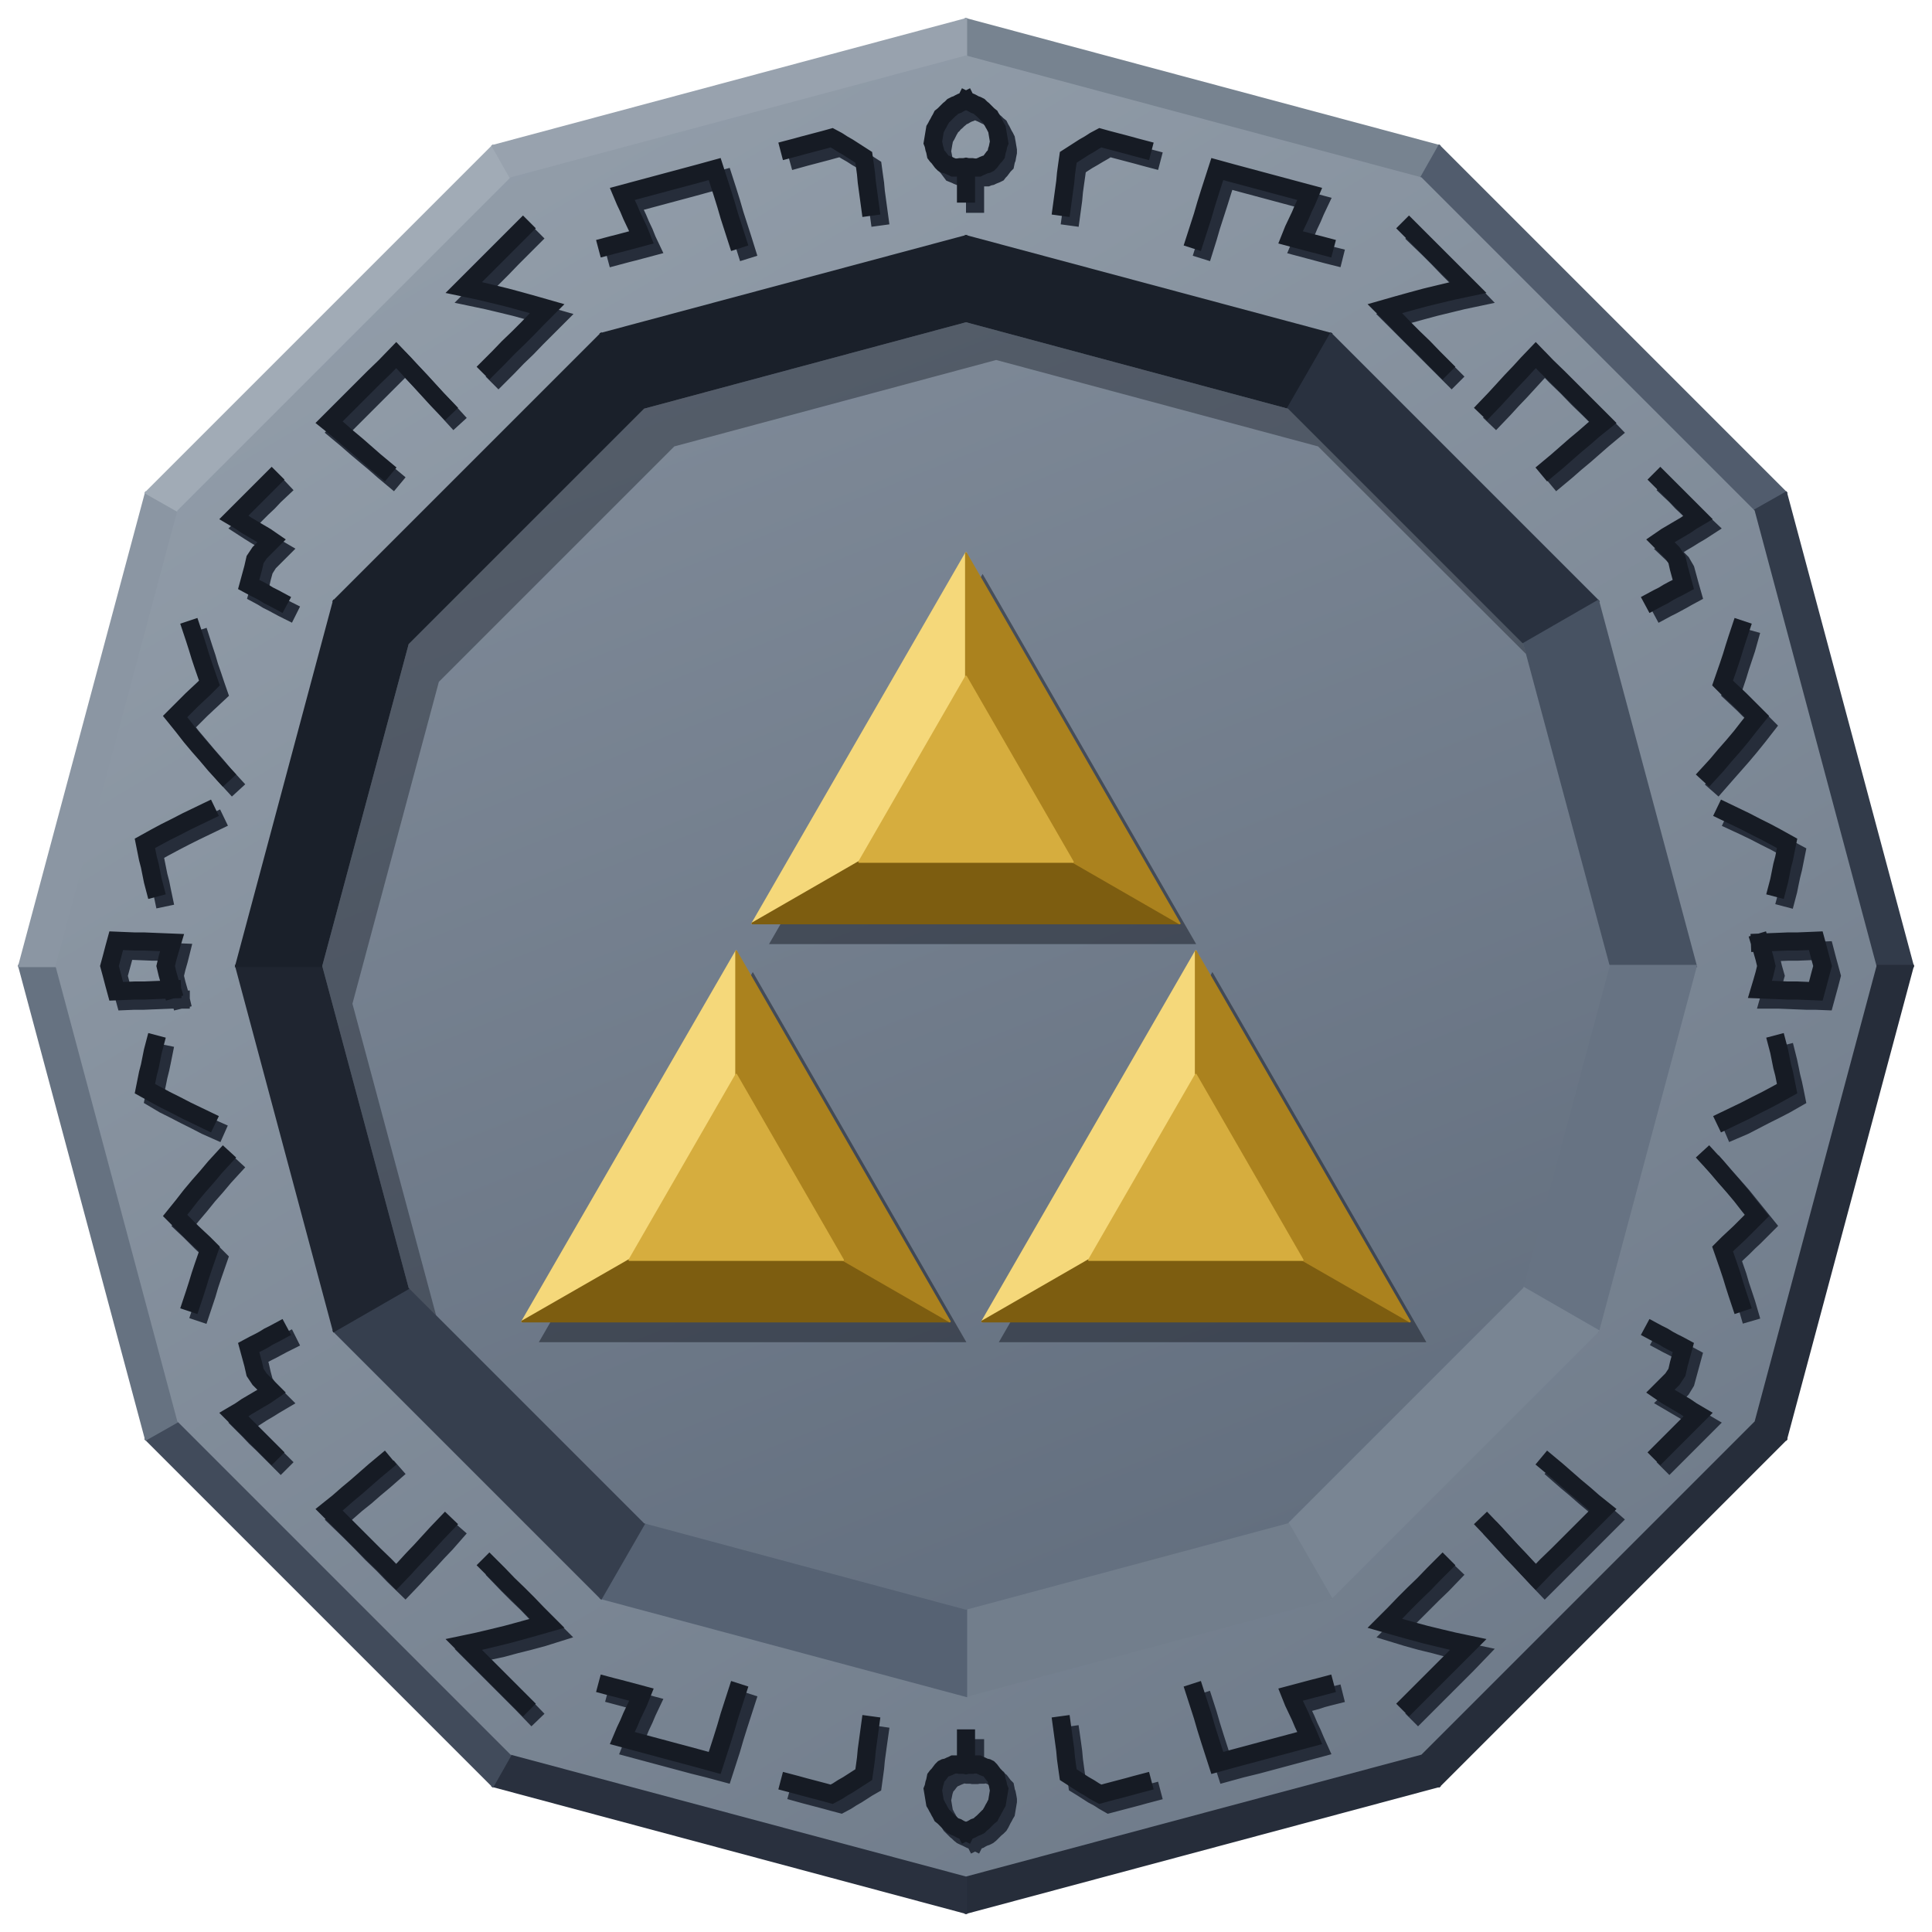
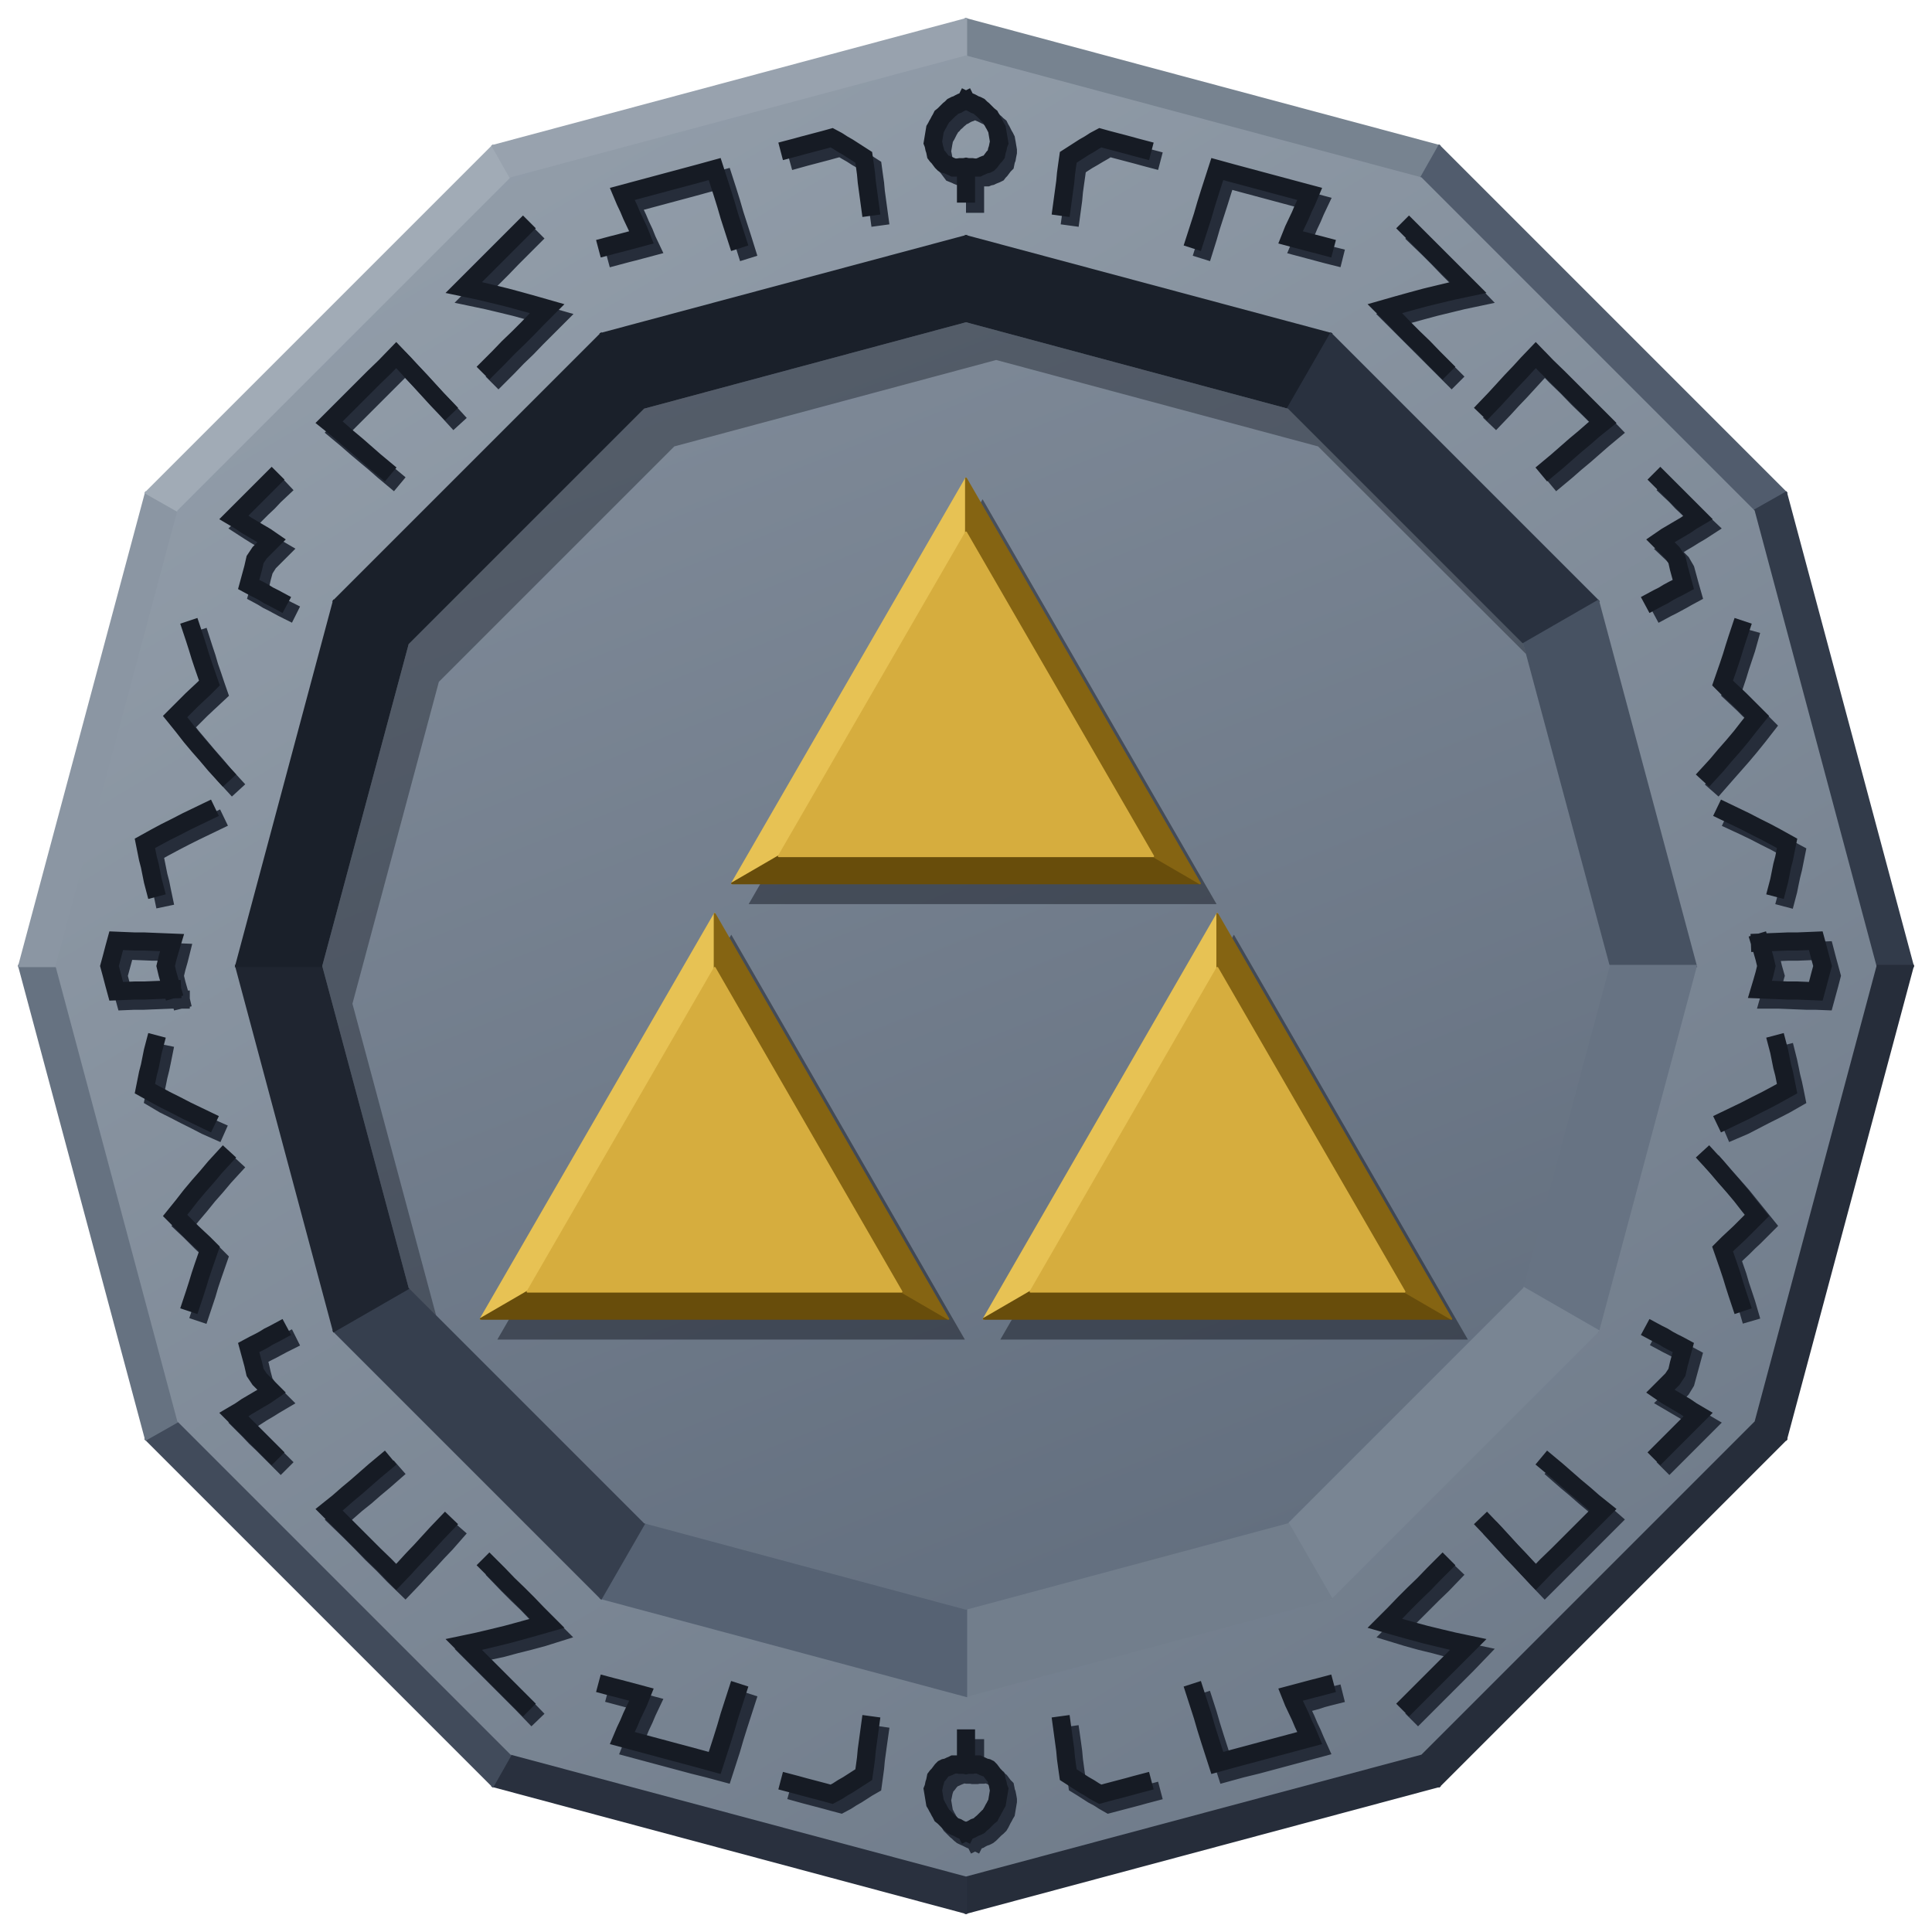
<svg xmlns="http://www.w3.org/2000/svg" viewBox="0 0 512 512" width="512" height="512">
  <defs>
    <linearGradient id="ttm-sheen" x1="0.2" y1="0" x2="0.8" y2="1">
      <stop offset="0" stop-color="#949fab" />
      <stop offset="1" stop-color="#6d7988" />
    </linearGradient>
    <linearGradient id="ttm-well" x1="0.3" y1="0" x2="0.7" y2="1">
      <stop offset="0" stop-color="#7f8a98" />
      <stop offset="1" stop-color="#626e7e" />
    </linearGradient>
    <clipPath id="ttm-face">
      <path d="M256 85.4L341.3 108.3L403.7 170.7L426.6 256L403.7 341.3L341.3 403.7L256 426.6L170.7 403.7L108.3 341.3L85.4 256L108.3 170.7L170.7 108.3Z" />
    </clipPath>
  </defs>
  <path d="M256 5.1L381.4 38.7L473.3 130.6L506.9 256L473.3 381.4L381.4 473.3L256 506.9L130.6 473.3L38.7 381.4L5.1 256L38.7 130.6L130.6 38.7Z" fill="url(#ttm-sheen)" />
  <path d="M256 5.1L381.4 38.7L376.7 47L256 14.7Z" fill="#778390" stroke="#778390" stroke-width="0.6" />
  <path d="M381.4 38.7L473.3 130.6L465 135.3L376.7 47Z" fill="#515c6d" stroke="#515c6d" stroke-width="0.6" />
  <path d="M473.3 130.6L506.9 256L497.3 256L465 135.3Z" fill="#323b4a" stroke="#323b4a" stroke-width="0.6" />
  <path d="M506.9 256L473.3 381.4L465 376.7L497.3 256Z" fill="#262d3a" stroke="#262d3a" stroke-width="0.6" />
  <path d="M473.3 381.4L381.4 473.3L376.7 465L465 376.7Z" fill="#262d3a" stroke="#262d3a" stroke-width="0.6" />
  <path d="M381.4 473.3L256 506.9L256 497.3L376.7 465Z" fill="#262d3a" stroke="#262d3a" stroke-width="0.6" />
  <path d="M256 506.9L130.6 473.3L135.3 465L256 497.3Z" fill="#29303e" stroke="#29303e" stroke-width="0.6" />
  <path d="M130.6 473.3L38.7 381.4L47 376.7L135.3 465Z" fill="#414b5b" stroke="#414b5b" stroke-width="0.6" />
  <path d="M38.7 381.4L5.1 256L14.7 256L47 376.7Z" fill="#667281" stroke="#667281" stroke-width="0.6" />
  <path d="M5.1 256L38.7 130.6L47 135.3L14.7 256Z" fill="#8b96a3" stroke="#8b96a3" stroke-width="0.6" />
  <path d="M38.7 130.6L130.6 38.7L135.3 47L47 135.3Z" fill="#a1abb6" stroke="#a1abb6" stroke-width="0.6" />
  <path d="M130.6 38.7L256 5.1L256 14.7L135.3 47Z" fill="#98a2ae" stroke="#98a2ae" stroke-width="0.6" />
  <path d="M256 14.7L376.7 47L465 135.3L497.3 256L465 376.7L376.7 465L256 497.3L135.3 465L47 376.7L14.7 256L47 135.3L135.3 47Z" fill="url(#ttm-sheen)" />
  <path d="M233 57.4L232.7 55.2L232.4 53L232.1 50.8L231.9 48.6L231.6 46.5L231.3 44.3L229.9 43.4L228.5 42.5L227.1 41.7L225.7 40.8L224.3 40L222.8 39.1L220.9 39.6L219.1 40.1L217.2 40.6L215.3 41.1L213.4 41.6L211.6 42.1M197.7 66.2L196.7 63L195.7 59.9L194.7 56.8L193.8 53.7L192.8 50.5L191.8 47.4L187.7 48.5L183.7 49.6L179.6 50.7L175.5 51.8L171.4 52.9L167.3 54L168.1 55.9L169 57.8L169.8 59.7L170.7 61.6L171.5 63.6L172.4 65.5L170.9 65.9L169.4 66.3L167.9 66.7L166.3 67.1L164.8 67.5L163.3 67.9M140.9 63.2L138.3 65.8L135.7 68.4L133.1 71.1L130.5 73.7L127.9 76.2L125.3 78.8L129.1 79.6L132.9 80.5L136.6 81.4L140.2 82.4L143.9 83.4L147.4 84.4L144.8 87L142.2 89.6L139.7 92.2L137.1 94.7L134.6 97.3L132.1 99.8M120.3 110.6L118.2 108.3L116 106L113.9 103.7L111.7 101.3L109.6 99L107.4 96.7L104.4 99.7L101.5 102.6L98.5 105.6L95.6 108.5L92.6 111.5L89.6 114.5L92 116.5L94.4 118.6L96.9 120.7L99.3 122.7L101.7 124.8L104.1 126.8M74.4 129.8L72.7 131.4L71.1 133.1L69.4 134.7L67.7 136.4L66.1 138.1L64.4 139.7L66.1 140.8L67.7 141.8L69.4 142.8L71.1 143.8L72.7 144.9L74.4 145.9L72.8 147.5L71.2 149.1L70 151L69.4 153.2L68.9 155.4L68.3 157.5L69.6 158.2L70.9 159L72.3 159.7L73.6 160.4L74.9 161.1L76.3 161.8M53.2 169.4L54 171.9L54.8 174.3L55.5 176.7L56.3 179L57.1 181.4L57.9 183.7L56.4 185.1L54.9 186.5L53.3 188L51.8 189.5L50.3 191L48.7 192.5L50.8 195.2L53 197.8L55.1 200.3L57.3 202.8L59.4 205.3L61.6 207.7M57.2 217.7L54.5 219L51.8 220.3L49 221.7L46.3 223.1L43.5 224.6L40.8 226.1L41.2 228.1L41.6 230.1L42 232.1L42.5 234L42.9 236L43.3 237.9M283.8 57.4L284.1 55.2L284.4 53L284.6 50.8L284.9 48.6L285.2 46.5L285.5 44.3L286.8 43.4L288.2 42.5L289.6 41.7L291.1 40.8L292.5 40L293.9 39.1L295.8 39.6L297.7 40.1L299.6 40.6L301.5 41.1L303.3 41.6L305.2 42.1M319.1 66.2L320.1 63L321 59.9L322 56.8L323 53.7L324 50.5L325 47.4L329 48.5L333.1 49.6L337.2 50.7L341.3 51.8L345.4 52.9L349.5 54L348.6 55.9L347.8 57.8L346.9 59.7L346.1 61.6L345.2 63.6L344.4 65.5L345.9 65.9L347.4 66.3L348.9 66.7L350.4 67.1L351.9 67.5L353.5 67.9M375.8 63.2L378.5 65.8L381.1 68.4L383.7 71.1L386.3 73.7L388.9 76.2L391.4 78.8L387.6 79.6L383.9 80.5L380.2 81.4L376.5 82.4L372.9 83.4L369.3 84.4L371.9 87L374.5 89.6L377.1 92.2L379.6 94.7L382.2 97.3L384.7 99.8M396.4 110.6L398.6 108.3L400.7 106L402.9 103.7L405.1 101.3L407.2 99L409.4 96.7L412.3 99.7L415.3 102.6L418.2 105.6L421.2 108.5L424.2 111.5L427.1 114.5L424.7 116.5L422.3 118.6L419.9 120.7L417.5 122.7L415.1 124.8L412.7 126.8M442.4 129.8L444.1 131.4L445.7 133.1L447.4 134.7L449 136.4L450.7 138.1L452.4 139.7L450.7 140.8L449 141.8L447.4 142.8L445.7 143.8L444 144.9L442.3 145.9L444 147.5L445.6 149.1L446.7 151L447.3 153.2L447.9 155.4L448.5 157.5L447.2 158.2L445.8 159L444.5 159.7L443.2 160.4L441.8 161.1L440.5 161.8M463.5 169.4L462.8 171.9L462 174.3L461.2 176.7L460.5 179L459.7 181.4L458.9 183.7L460.4 185.1L461.9 186.5L463.4 188L465 189.5L466.5 191L468 192.5L465.9 195.2L463.8 197.8L461.7 200.3L459.5 202.8L457.3 205.3L455.2 207.7M459.5 217.7L462.3 219L465 220.3L467.7 221.7L470.5 223.1L473.2 224.6L476 226.1L475.6 228.1L475.2 230.1L474.7 232.1L474.3 234L473.9 236L473.4 237.9M233 459.9L232.7 462L232.4 464.2L232.1 466.4L231.9 468.6L231.6 470.8L231.3 473L229.9 473.8L228.5 474.7L227.1 475.6L225.7 476.4L224.3 477.3L222.8 478.1L220.9 477.6L219.1 477.1L217.2 476.6L215.3 476.1L213.4 475.6L211.6 475.1M197.7 451.1L196.7 454.2L195.7 457.3L194.7 460.5L193.8 463.6L192.8 466.7L191.8 469.8L187.7 468.7L183.7 467.7L179.6 466.6L175.5 465.5L171.4 464.4L167.3 463.3L168.1 461.3L169 459.4L169.8 457.5L170.7 455.6L171.5 453.7L172.4 451.8L170.9 451.4L169.4 451L167.9 450.6L166.3 450.1L164.8 449.7L163.3 449.3M140.9 454.1L138.3 451.4L135.7 448.8L133.1 446.2L130.5 443.6L127.9 441L125.3 438.4L129.1 437.6L132.9 436.8L136.6 435.8L140.2 434.9L143.9 433.9L147.4 432.8L144.8 430.2L142.2 427.6L139.7 425L137.1 422.5L134.6 420L132.1 417.4M120.3 406.6L118.2 409L116 411.3L113.9 413.6L111.7 415.9L109.6 418.2L107.4 420.5L104.4 417.6L101.5 414.6L98.5 411.7L95.6 408.7L92.6 405.7L89.6 402.8L92 400.7L94.4 398.6L96.9 396.6L99.3 394.5L101.7 392.5L104.1 390.4M74.4 387.5L72.7 385.8L71.1 384.2L69.4 382.5L67.7 380.9L66.1 379.2L64.4 377.5L66.1 376.5L67.7 375.5L69.4 374.4L71.1 373.4L72.7 372.4L74.4 371.4L72.8 369.8L71.2 368.1L70 366.3L69.4 364.1L68.9 361.9L68.3 359.7L69.6 359L70.9 358.3L72.3 357.6L73.6 356.9L74.9 356.2L76.3 355.5M53.2 347.8L54 345.4L54.8 343L55.5 340.6L56.3 338.2L57.1 335.9L57.9 333.6L56.4 332.1L54.9 330.7L53.3 329.2L51.8 327.7L50.3 326.2L48.7 324.7L50.8 322.1L53 319.5L55.1 316.9L57.3 314.4L59.4 311.9L61.6 309.5M57.2 299.5L54.5 298.3L51.8 296.9L49 295.5L46.3 294.1L43.5 292.7L40.8 291.1L41.2 289.1L41.6 287.2L42 285.2L42.5 283.2L42.9 281.3L43.3 279.3M283.8 459.9L284.1 462L284.4 464.2L284.6 466.4L284.9 468.6L285.2 470.8L285.5 473L286.8 473.8L288.2 474.7L289.6 475.6L291.1 476.4L292.5 477.3L293.9 478.1L295.8 477.6L297.7 477.1L299.6 476.6L301.5 476.1L303.3 475.6L305.2 475.1M319.1 451.1L320.1 454.2L321 457.3L322 460.5L323 463.6L324 466.7L325 469.8L329 468.7L333.1 467.7L337.2 466.6L341.3 465.5L345.4 464.4L349.5 463.3L348.6 461.3L347.8 459.4L346.9 457.5L346.1 455.6L345.2 453.7L344.4 451.8L345.9 451.4L347.4 451L348.9 450.6L350.4 450.1L351.9 449.7L353.5 449.3M375.8 454.1L378.5 451.4L381.1 448.8L383.7 446.2L386.3 443.6L388.9 441L391.4 438.4L387.6 437.6L383.9 436.8L380.2 435.8L376.5 434.9L372.9 433.9L369.3 432.8L371.9 430.2L374.5 427.6L377.1 425L379.6 422.5L382.2 420L384.7 417.4M396.4 406.6L398.6 409L400.7 411.3L402.9 413.6L405.1 415.9L407.2 418.2L409.4 420.5L412.3 417.6L415.3 414.6L418.2 411.7L421.2 408.7L424.2 405.7L427.1 402.8L424.7 400.7L422.3 398.6L419.9 396.6L417.5 394.5L415.1 392.5L412.7 390.4M442.4 387.5L444.1 385.8L445.7 384.2L447.4 382.5L449 380.9L450.7 379.2L452.4 377.5L450.7 376.5L449 375.5L447.4 374.4L445.7 373.4L444 372.4L442.3 371.4L444 369.8L445.6 368.1L446.7 366.3L447.3 364.1L447.9 361.9L448.5 359.7L447.2 359L445.8 358.3L444.5 357.6L443.2 356.9L441.8 356.2L440.5 355.5M463.5 347.8L462.8 345.4L462 343L461.2 340.6L460.5 338.2L459.7 335.9L458.9 333.6L460.4 332.1L461.9 330.7L463.4 329.2L465 327.7L466.5 326.2L468 324.7L465.9 322.1L463.8 319.5L461.7 316.9L459.5 314.4L457.3 311.9L455.2 309.5M459.5 299.5L462.3 298.3L465 296.9L467.7 295.5L470.5 294.1L473.2 292.7L476 291.1L475.6 289.1L475.2 287.2L474.7 285.2L474.3 283.2L473.9 281.3L473.4 279.3M258.4 29.2L259 29.5L259.6 29.8L260.1 30L260.7 30.3L261.3 30.6L261.9 30.8L262.4 31.3L262.9 31.7L263.3 32.2L263.8 32.6L264.3 33.1L264.8 33.5L265.1 34.1L265.4 34.6L265.7 35.2L266 35.8L266.3 36.3L266.6 36.9L266.7 37.5L266.8 38L266.9 38.6L267 39.2L267.1 39.8L267.1 40.4L267 40.9L266.9 41.4L266.8 42L266.6 42.5L266.5 43L266.4 43.5L266 43.9L265.7 44.3L265.4 44.7L265.1 45.1L264.7 45.5L264.4 45.9L264 46.1L263.5 46.3L263 46.5L262.6 46.7L262.1 46.8L261.6 47L261.1 47L260.6 47L260 46.9L259.5 46.9L258.9 46.9L258.4 46.8L257.8 46.9L257.3 46.9L256.8 46.9L256.2 47L255.7 47L255.1 47L254.7 46.8L254.2 46.7L253.7 46.5L253.3 46.3L252.8 46.1L252.3 45.9L252 45.5L251.7 45.1L251.4 44.7L251.1 44.3L250.7 43.9L250.4 43.5L250.3 43L250.1 42.5L250 42L249.9 41.4L249.8 40.9L249.6 40.4L249.7 39.8L249.8 39.2L249.9 38.6L250 38L250.1 37.5L250.2 36.9L250.5 36.3L250.8 35.8L251.1 35.2L251.4 34.6L251.7 34.1L252 33.5L252.5 33.1L252.9 32.6L253.4 32.2L253.9 31.7L254.4 31.3L254.9 30.8L255.5 30.6L256 30.3L256.6 30L257.2 29.8L257.8 29.5L258.4 29.2M258.4 48.5L258.4 49.4L258.4 50.3L258.4 51.2L258.4 52.1L258.4 53.1L258.4 54M258.4 488L257.8 487.7L257.2 487.5L256.6 487.2L256 486.9L255.5 486.7L254.9 486.4L254.4 486L253.9 485.5L253.4 485.1L252.9 484.6L252.5 484.2L252 483.7L251.7 483.2L251.4 482.6L251.1 482L250.8 481.5L250.5 480.9L250.2 480.4L250.1 479.8L250 479.2L249.9 478.6L249.8 478L249.7 477.4L249.6 476.9L249.8 476.3L249.9 475.8L250 475.3L250.1 474.8L250.3 474.2L250.4 473.7L250.7 473.3L251.1 472.9L251.4 472.5L251.7 472.1L252 471.8L252.3 471.4L252.8 471.2L253.3 471L253.7 470.8L254.2 470.6L254.7 470.4L255.1 470.2L255.7 470.2L256.2 470.3L256.8 470.3L257.3 470.3L257.8 470.4L258.4 470.4L258.9 470.4L259.5 470.3L260 470.3L260.6 470.3L261.1 470.2L261.6 470.2L262.1 470.4L262.6 470.6L263 470.8L263.5 471L264 471.2L264.4 471.4L264.7 471.8L265.1 472.1L265.4 472.5L265.7 472.9L266 473.3L266.4 473.7L266.5 474.2L266.6 474.8L266.8 475.3L266.9 475.8L267 476.3L267.1 476.9L267.1 477.4L267 478L266.9 478.6L266.8 479.2L266.7 479.8L266.6 480.4L266.3 480.9L266 481.5L265.7 482L265.4 482.6L265.1 483.2L264.8 483.7L264.3 484.2L263.8 484.6L263.3 485.1L262.9 485.5L262.4 486L261.9 486.4L261.3 486.7L260.7 486.9L260.1 487.2L259.6 487.5L259 487.7L258.4 488M258.4 468.7L258.4 467.8L258.4 466.9L258.4 466L258.4 465.1L258.4 464.2L258.4 463.3M468.8 252.4L469.4 254.4L469.9 256.5L470.5 258.6L469.9 260.7L469.4 262.8L468.8 264.9L471.3 264.9L473.8 265L476.2 265.1L478.7 265.2L481.1 265.2L483.6 265.3L484.2 263.1L484.8 260.9L485.4 258.6L484.8 256.4L484.2 254.2L483.6 251.9L481.1 252L478.7 252.1L476.2 252.2L473.8 252.2L471.3 252.3L468.8 252.4M47.9 264.9L47.4 262.8L46.8 260.7L46.3 258.6L46.8 256.5L47.4 254.4L47.9 252.4L45.5 252.3L43 252.2L40.5 252.2L38.1 252.1L35.6 252L33.2 251.9L32.6 254.2L32 256.4L31.4 258.6L32 260.9L32.6 263.1L33.2 265.3L35.6 265.2L38.1 265.2L40.5 265.1L43 265L45.5 264.9L47.9 264.9" fill="none" stroke-width="4.8" stroke-linejoin="miter" stroke-linecap="square" stroke="#262d3a" />
  <path d="M230.6 54.8L230.3 52.6L230 50.4L229.7 48.2L229.5 46L229.2 43.8L228.9 41.7L227.5 40.8L226.1 39.9L224.7 39L223.3 38.2L221.9 37.3L220.4 36.5L218.6 37L216.7 37.5L214.8 38L212.9 38.5L211.1 39L209.2 39.5M195.3 63.5L194.3 60.4L193.3 57.3L192.4 54.2L191.4 51L190.4 47.9L189.4 44.8L185.4 45.9L181.3 47L177.2 48.1L173.1 49.2L169 50.3L164.9 51.4L165.7 53.3L166.6 55.2L167.4 57.1L168.3 59L169.2 60.9L170 62.9L168.5 63.3L167 63.7L165.5 64.1L164 64.5L162.4 64.9L160.9 65.3M138.6 60.5L135.9 63.2L133.3 65.8L130.7 68.4L128.1 71L125.5 73.6L122.9 76.2L126.7 77L130.5 77.9L134.2 78.8L137.9 79.8L141.5 80.8L145 81.8L142.4 84.4L139.9 87L137.3 89.6L134.7 92.1L132.2 94.7L129.7 97.2M118 108L115.8 105.7L113.6 103.3L111.5 101L109.3 98.7L107.2 96.4L105 94.1L102.1 97.1L99.1 100L96.1 103L93.2 105.9L90.2 108.9L87.2 111.9L89.7 113.9L92.1 116L94.5 118L96.9 120.1L99.3 122.2L101.7 124.2M72 127.1L70.3 128.8L68.7 130.4L67 132.1L65.3 133.8L63.7 135.4L62 137.1L63.7 138.1L65.3 139.2L67 140.2L68.7 141.2L70.4 142.2L72 143.3L70.4 144.9L68.8 146.5L67.6 148.3L67.1 150.5L66.5 152.7L65.9 154.9L67.2 155.6L68.6 156.3L69.9 157L71.2 157.8L72.6 158.5L73.9 159.2M50.8 166.8L51.6 169.2L52.4 171.7L53.1 174L53.9 176.4L54.7 178.7L55.5 181L54 182.5L52.5 183.9L50.9 185.4L49.4 186.9L47.9 188.4L46.4 189.9L48.5 192.5L50.6 195.2L52.7 197.7L54.9 200.2L57 202.7L59.2 205.1M54.8 215.1L52.1 216.4L49.4 217.7L46.7 219.1L43.9 220.5L41.1 222L38.4 223.5L38.8 225.5L39.2 227.5L39.7 229.4L40.1 231.4L40.5 233.4L41 235.3M281.4 54.8L281.7 52.6L282 50.4L282.3 48.2L282.5 46L282.8 43.8L283.1 41.7L284.5 40.8L285.9 39.9L287.3 39L288.7 38.2L290.1 37.3L291.6 36.5L293.4 37L295.3 37.5L297.2 38L299.1 38.5L300.9 39L302.8 39.5M316.7 63.5L317.7 60.4L318.7 57.3L319.6 54.2L320.6 51L321.6 47.9L322.6 44.8L326.6 45.9L330.7 47L334.8 48.1L338.9 49.2L343 50.3L347.1 51.4L346.3 53.3L345.4 55.2L344.6 57.1L343.7 59L342.8 60.9L342 62.9L343.5 63.3L345 63.7L346.5 64.1L348 64.5L349.6 64.9L351.1 65.3M373.4 60.5L376.1 63.2L378.7 65.8L381.3 68.4L383.9 71L386.5 73.6L389.1 76.2L385.3 77L381.5 77.9L377.8 78.8L374.1 79.8L370.5 80.8L367 81.8L369.6 84.4L372.1 87L374.7 89.6L377.3 92.1L379.8 94.7L382.3 97.2M394 108L396.2 105.7L398.4 103.3L400.5 101L402.7 98.7L404.8 96.4L407 94.1L409.9 97.1L412.9 100L415.9 103L418.8 105.9L421.8 108.9L424.8 111.9L422.3 113.9L419.9 116L417.5 118L415.1 120.1L412.7 122.2L410.3 124.2M440 127.1L441.7 128.8L443.3 130.4L445 132.1L446.7 133.8L448.3 135.4L450 137.1L448.3 138.1L446.7 139.2L445 140.2L443.3 141.2L441.6 142.2L440 143.3L441.6 144.9L443.2 146.5L444.4 148.3L444.9 150.5L445.5 152.7L446.1 154.9L444.8 155.6L443.4 156.3L442.1 157L440.8 157.8L439.4 158.5L438.1 159.2M461.2 166.8L460.4 169.2L459.6 171.7L458.9 174L458.1 176.4L457.3 178.7L456.5 181L458 182.5L459.5 183.9L461.1 185.4L462.6 186.9L464.1 188.4L465.6 189.9L463.5 192.5L461.4 195.2L459.3 197.7L457.1 200.2L455 202.7L452.8 205.1M457.2 215.1L459.9 216.4L462.6 217.7L465.3 219.1L468.1 220.5L470.9 222L473.6 223.5L473.2 225.5L472.8 227.5L472.3 229.4L471.9 231.4L471.5 233.4L471 235.3M230.6 457.2L230.3 459.4L230 461.6L229.7 463.8L229.5 466L229.2 468.2L228.9 470.3L227.5 471.2L226.1 472.1L224.7 473L223.3 473.8L221.9 474.7L220.4 475.5L218.6 475L216.7 474.5L214.8 474L212.9 473.5L211.1 473L209.2 472.5M195.3 448.5L194.3 451.6L193.3 454.7L192.4 457.8L191.4 461L190.4 464.1L189.4 467.2L185.4 466.1L181.3 465L177.2 463.9L173.1 462.8L169 461.7L164.9 460.6L165.7 458.7L166.6 456.8L167.4 454.9L168.3 453L169.2 451.1L170 449.1L168.5 448.7L167 448.3L165.5 447.9L164 447.5L162.4 447.1L160.9 446.7M138.6 451.5L135.9 448.8L133.3 446.2L130.7 443.6L128.1 441L125.5 438.4L122.9 435.8L126.7 435L130.5 434.1L134.2 433.2L137.9 432.2L141.5 431.2L145 430.2L142.4 427.6L139.9 425L137.3 422.4L134.7 419.9L132.2 417.3L129.7 414.8M118 404L115.8 406.3L113.6 408.7L111.5 411L109.3 413.3L107.2 415.6L105 417.9L102.1 414.9L99.1 412L96.1 409L93.2 406.1L90.2 403.1L87.2 400.1L89.7 398.1L92.1 396L94.5 394L96.9 391.9L99.3 389.8L101.7 387.8M72 384.9L70.3 383.2L68.7 381.6L67 379.9L65.3 378.2L63.7 376.6L62 374.9L63.7 373.9L65.3 372.8L67 371.8L68.7 370.8L70.4 369.8L72 368.7L70.4 367.1L68.8 365.5L67.6 363.7L67.1 361.5L66.5 359.3L65.9 357.1L67.2 356.4L68.6 355.7L69.9 355L71.2 354.2L72.6 353.5L73.9 352.8M50.8 345.2L51.6 342.8L52.4 340.3L53.1 338L53.9 335.6L54.7 333.3L55.5 331L54 329.5L52.5 328.1L50.9 326.6L49.4 325.1L47.9 323.6L46.4 322.1L48.5 319.5L50.6 316.8L52.7 314.3L54.9 311.8L57 309.3L59.2 306.9M54.8 296.9L52.1 295.6L49.4 294.3L46.7 292.9L43.9 291.5L41.1 290L38.4 288.5L38.8 286.5L39.2 284.5L39.7 282.6L40.1 280.6L40.5 278.6L41 276.7M281.4 457.2L281.7 459.4L282 461.6L282.3 463.8L282.5 466L282.8 468.2L283.1 470.3L284.5 471.2L285.9 472.1L287.3 473L288.7 473.8L290.1 474.7L291.6 475.5L293.4 475L295.3 474.5L297.2 474L299.1 473.5L300.9 473L302.8 472.5M316.7 448.5L317.7 451.6L318.7 454.7L319.6 457.8L320.6 461L321.6 464.1L322.6 467.2L326.6 466.1L330.7 465L334.8 463.9L338.9 462.8L343 461.7L347.1 460.6L346.3 458.7L345.4 456.8L344.6 454.9L343.7 453L342.8 451.1L342 449.1L343.5 448.7L345 448.3L346.5 447.9L348 447.5L349.6 447.1L351.1 446.7M373.4 451.5L376.1 448.8L378.7 446.2L381.3 443.6L383.9 441L386.5 438.4L389.1 435.8L385.3 435L381.5 434.1L377.8 433.2L374.1 432.2L370.5 431.2L367 430.2L369.6 427.6L372.1 425L374.7 422.4L377.3 419.9L379.8 417.3L382.3 414.8M394 404L396.2 406.3L398.4 408.7L400.5 411L402.7 413.3L404.8 415.6L407 417.9L409.9 414.9L412.9 412L415.9 409L418.8 406.1L421.8 403.1L424.8 400.1L422.3 398.1L419.9 396L417.5 394L415.1 391.9L412.7 389.8L410.3 387.8M440 384.9L441.7 383.2L443.3 381.6L445 379.9L446.7 378.2L448.3 376.6L450 374.9L448.3 373.9L446.7 372.8L445 371.8L443.3 370.8L441.6 369.8L440 368.7L441.6 367.1L443.2 365.5L444.4 363.7L444.9 361.5L445.5 359.3L446.1 357.1L444.8 356.4L443.4 355.7L442.1 355L440.8 354.2L439.4 353.5L438.1 352.8M461.2 345.2L460.4 342.8L459.6 340.3L458.9 338L458.1 335.6L457.3 333.3L456.5 331L458 329.5L459.5 328.1L461.1 326.6L462.6 325.1L464.1 323.6L465.6 322.1L463.5 319.5L461.4 316.8L459.3 314.3L457.1 311.8L455 309.3L452.8 306.9M457.2 296.9L459.9 295.6L462.6 294.3L465.3 292.9L468.1 291.5L470.9 290L473.6 288.5L473.2 286.5L472.8 284.5L472.3 282.6L471.9 280.6L471.5 278.6L471 276.7M256 26.6L256.6 26.9L257.2 27.1L257.8 27.4L258.3 27.7L258.9 27.9L259.5 28.2L260 28.7L260.5 29.1L261 29.6L261.4 30L261.9 30.5L262.4 30.9L262.7 31.5L263 32L263.3 32.6L263.6 33.1L263.9 33.7L264.2 34.2L264.3 34.8L264.4 35.4L264.5 36L264.6 36.6L264.7 37.2L264.8 37.8L264.6 38.3L264.5 38.8L264.4 39.3L264.2 39.9L264.1 40.4L264 40.9L263.7 41.3L263.3 41.7L263 42.1L262.7 42.5L262.4 42.9L262 43.3L261.6 43.5L261.1 43.6L260.6 43.8L260.2 44L259.7 44.2L259.3 44.4L258.7 44.4L258.2 44.4L257.6 44.3L257.1 44.3L256.5 44.3L256 44.2L255.5 44.3L254.9 44.3L254.4 44.3L253.8 44.4L253.3 44.4L252.7 44.4L252.3 44.2L251.8 44L251.4 43.8L250.9 43.6L250.4 43.5L250 43.3L249.6 42.9L249.3 42.5L249 42.1L248.7 41.7L248.3 41.3L248 40.9L247.9 40.4L247.8 39.9L247.6 39.3L247.5 38.8L247.4 38.3L247.2 37.8L247.3 37.2L247.4 36.6L247.5 36L247.6 35.4L247.7 34.8L247.8 34.2L248.1 33.7L248.4 33.1L248.7 32.6L249 32L249.3 31.5L249.6 30.9L250.1 30.5L250.6 30L251 29.6L251.5 29.1L252 28.7L252.5 28.2L253.1 27.9L253.7 27.7L254.2 27.4L254.8 27.1L255.4 26.9L256 26.6M256 45.9L256 46.8L256 47.7L256 48.6L256 49.5L256 50.4L256 51.3M256 485.4L255.4 485.1L254.8 484.9L254.2 484.6L253.7 484.3L253.1 484.1L252.5 483.8L252 483.3L251.5 482.9L251 482.4L250.6 482L250.1 481.5L249.6 481.1L249.3 480.5L249 480L248.7 479.4L248.4 478.9L248.1 478.3L247.8 477.8L247.7 477.2L247.6 476.6L247.5 476L247.4 475.4L247.3 474.8L247.2 474.2L247.4 473.7L247.5 473.2L247.6 472.7L247.8 472.1L247.9 471.6L248 471.1L248.3 470.7L248.7 470.3L249 469.9L249.3 469.5L249.6 469.1L250 468.7L250.4 468.5L250.9 468.4L251.4 468.2L251.8 468L252.3 467.8L252.7 467.6L253.3 467.6L253.8 467.6L254.4 467.7L254.9 467.7L255.5 467.7L256 467.8L256.5 467.7L257.1 467.7L257.6 467.7L258.2 467.6L258.7 467.6L259.3 467.6L259.7 467.8L260.2 468L260.6 468.2L261.1 468.4L261.6 468.5L262 468.7L262.4 469.1L262.7 469.5L263 469.9L263.3 470.3L263.7 470.7L264 471.1L264.1 471.6L264.2 472.1L264.4 472.7L264.5 473.2L264.6 473.7L264.8 474.2L264.7 474.8L264.6 475.4L264.5 476L264.4 476.6L264.3 477.2L264.2 477.8L263.9 478.3L263.6 478.9L263.3 479.4L263 480L262.7 480.5L262.4 481.1L261.9 481.5L261.4 482L261 482.4L260.5 482.9L260 483.3L259.5 483.8L258.9 484.1L258.3 484.3L257.8 484.6L257.2 484.9L256.6 485.1L256 485.4M256 466.1L256 465.2L256 464.3L256 463.4L256 462.5L256 461.6L256 460.7M466.4 249.8L467 251.8L467.6 253.9L468.1 256L467.6 258.1L467 260.2L466.4 262.2L468.9 262.3L471.4 262.4L473.8 262.5L476.3 262.5L478.8 262.6L481.2 262.7L481.8 260.5L482.4 258.2L483 256L482.4 253.8L481.8 251.5L481.2 249.3L478.8 249.4L476.3 249.5L473.8 249.5L471.4 249.6L468.9 249.7L466.4 249.8M45.6 262.2L45 260.2L44.4 258.1L43.9 256L44.4 253.9L45 251.8L45.6 249.8L43.1 249.7L40.6 249.6L38.2 249.5L35.7 249.5L33.2 249.4L30.8 249.3L30.2 251.5L29.6 253.8L29 256L29.6 258.2L30.2 260.5L30.8 262.7L33.2 262.6L35.7 262.5L38.2 262.5L40.6 262.4L43.1 262.3L45.6 262.2" fill="none" stroke-width="4.8" stroke-linejoin="miter" stroke-linecap="square" stroke="#161b24" />
  <path d="M256 62.6L352.7 88.5L341.3 108.3L256 85.4Z" fill="#1a202a" stroke="#1a202a" stroke-width="0.6" />
  <path d="M352.7 88.5L423.5 159.3L403.7 170.7L341.3 108.3Z" fill="#29313f" stroke="#29313f" stroke-width="0.6" />
  <path d="M423.5 159.3L449.4 256L426.6 256L403.7 170.7Z" fill="#475262" stroke="#475262" stroke-width="0.6" />
  <path d="M449.4 256L423.5 352.7L403.7 341.3L426.6 256Z" fill="#677383" stroke="#677383" stroke-width="0.6" />
  <path d="M423.5 352.7L352.7 423.5L341.3 403.7L403.7 341.3Z" fill="#798593" stroke="#798593" stroke-width="0.6" />
  <path d="M352.7 423.5L256 449.4L256 426.6L341.3 403.7Z" fill="#727e8c" stroke="#727e8c" stroke-width="0.6" />
  <path d="M256 449.4L159.3 423.5L170.7 403.7L256 426.6Z" fill="#566273" stroke="#566273" stroke-width="0.6" />
  <path d="M159.3 423.5L88.5 352.7L108.3 341.3L170.7 403.7Z" fill="#363f4e" stroke="#363f4e" stroke-width="0.6" />
  <path d="M88.5 352.7L62.6 256L85.4 256L108.3 341.3Z" fill="#1f2530" stroke="#1f2530" stroke-width="0.6" />
  <path d="M62.6 256L88.5 159.3L108.3 170.7L85.4 256Z" fill="#1a202a" stroke="#1a202a" stroke-width="0.6" />
  <path d="M88.5 159.3L159.3 88.5L170.7 108.3L108.3 170.7Z" fill="#1a202a" stroke="#1a202a" stroke-width="0.6" />
  <path d="M159.3 88.5L256 62.6L256 85.4L170.7 108.3Z" fill="#1a202a" stroke="#1a202a" stroke-width="0.6" />
  <path d="M256 85.4L341.3 108.3L403.7 170.7L426.6 256L403.7 341.3L341.3 403.7L256 426.6L170.7 403.7L108.3 341.3L85.4 256L108.3 170.7L170.7 108.3Z" fill="url(#ttm-well)" />
  <g clip-path="url(#ttm-face)">
    <path d="M256 85.4L341.3 108.3L403.7 170.7L426.6 256L403.7 341.3L341.3 403.7L256 426.6L170.7 403.7L108.3 341.3L85.4 256L108.3 170.7L170.7 108.3ZM264 95.4L349.3 118.3L411.8 180.7L434.6 266L411.8 351.3L349.3 413.8L264 436.6L178.7 413.8L116.3 351.3L93.4 266L116.3 180.7L178.7 118.3Z" fill-rule="evenodd" fill="#161b24" fill-opacity="0.4" />
    <g transform="translate(4.4 5.5)" fill="#161b24" fill-opacity="0.5">
-       <path d="M256 146.6L199.4 244.7L312.6 244.7Z" />
-       <path d="M195.1 252.1L138.4 350.2L251.7 350.2Z" />
-       <path d="M316.9 252.1L260.3 350.2L373.6 350.2Z" />
+       <path d="M256 126.8L194 234.1L318 234.1Z" />
+       <path d="M189.4 242.2L127.4 349.5L251.3 349.5Z" />
+       <path d="M322.6 242.2L260.7 349.5L384.6 349.5Z" />
    </g>
  </g>
-   <path d="M256 146.6L199.4 244.7L227.7 228.4L256 179.3Z" fill="#f5d87a" stroke="#f5d87a" stroke-width="0.5" stroke-linejoin="round" />
-   <path d="M199.4 244.7L312.6 244.7L284.3 228.4L227.7 228.4Z" fill="#7d5d10" stroke="#7d5d10" stroke-width="0.5" stroke-linejoin="round" />
-   <path d="M312.6 244.7L256 146.6L256 179.3L284.3 228.4Z" fill="#ab821e" stroke="#ab821e" stroke-width="0.5" stroke-linejoin="round" />
-   <path d="M256 179.3L227.7 228.4L284.3 228.4Z" fill="#d6ad3e" stroke="#d6ad3e" stroke-width="0.5" stroke-linejoin="round" />
-   <path d="M195.1 252.1L138.4 350.2L166.8 333.9L195.1 284.8Z" fill="#f5d87a" stroke="#f5d87a" stroke-width="0.5" stroke-linejoin="round" />
-   <path d="M138.4 350.2L251.7 350.2L223.4 333.9L166.8 333.9Z" fill="#7d5d10" stroke="#7d5d10" stroke-width="0.5" stroke-linejoin="round" />
-   <path d="M251.7 350.2L195.1 252.1L195.1 284.8L223.4 333.9Z" fill="#ab821e" stroke="#ab821e" stroke-width="0.5" stroke-linejoin="round" />
-   <path d="M195.1 284.8L166.8 333.9L223.4 333.9Z" fill="#d6ad3e" stroke="#d6ad3e" stroke-width="0.5" stroke-linejoin="round" />
-   <path d="M316.9 252.1L260.3 350.2L288.6 333.9L316.9 284.8Z" fill="#f5d87a" stroke="#f5d87a" stroke-width="0.5" stroke-linejoin="round" />
-   <path d="M260.3 350.2L373.6 350.2L345.2 333.9L288.6 333.9Z" fill="#7d5d10" stroke="#7d5d10" stroke-width="0.5" stroke-linejoin="round" />
-   <path d="M373.6 350.2L316.9 252.1L316.9 284.8L345.2 333.9Z" fill="#ab821e" stroke="#ab821e" stroke-width="0.5" stroke-linejoin="round" />
-   <path d="M316.9 284.8L288.6 333.9L345.2 333.9Z" fill="#d6ad3e" stroke="#d6ad3e" stroke-width="0.5" stroke-linejoin="round" />
+   <path d="M256 126.8L194 234.1L206.4 226.9L256 141.1Z" fill="#e7c254" stroke="#e7c254" stroke-width="0.5" stroke-linejoin="round" />
+   <path d="M194 234.1L318 234.1L305.6 226.9L206.4 226.9Z" fill="#684d0b" stroke="#684d0b" stroke-width="0.5" stroke-linejoin="round" />
+   <path d="M318 234.1L256 126.8L256 141.1L305.6 226.9Z" fill="#856412" stroke="#856412" stroke-width="0.5" stroke-linejoin="round" />
+   <path d="M256 141.1L206.4 226.9L305.6 226.9Z" fill="#d6ad3e" stroke="#d6ad3e" stroke-width="0.5" stroke-linejoin="round" />
+   <path d="M189.4 242.2L127.4 349.5L139.8 342.3L189.4 256.5Z" fill="#e7c254" stroke="#e7c254" stroke-width="0.5" stroke-linejoin="round" />
+   <path d="M127.4 349.5L251.3 349.5L238.9 342.3L139.8 342.3Z" fill="#684d0b" stroke="#684d0b" stroke-width="0.5" stroke-linejoin="round" />
+   <path d="M251.3 349.5L189.4 242.2L189.4 256.5L238.9 342.3Z" fill="#856412" stroke="#856412" stroke-width="0.5" stroke-linejoin="round" />
+   <path d="M189.4 256.5L139.8 342.3L238.9 342.3Z" fill="#d6ad3e" stroke="#d6ad3e" stroke-width="0.5" stroke-linejoin="round" />
+   <path d="M322.6 242.2L260.7 349.5L273.1 342.3L322.6 256.5Z" fill="#e7c254" stroke="#e7c254" stroke-width="0.5" stroke-linejoin="round" />
+   <path d="M260.7 349.5L384.6 349.5L372.2 342.3L273.1 342.3Z" fill="#684d0b" stroke="#684d0b" stroke-width="0.5" stroke-linejoin="round" />
+   <path d="M384.6 349.5L322.6 242.2L322.6 256.5L372.2 342.3Z" fill="#856412" stroke="#856412" stroke-width="0.5" stroke-linejoin="round" />
+   <path d="M322.6 256.5L273.1 342.3L372.2 342.3Z" fill="#d6ad3e" stroke="#d6ad3e" stroke-width="0.5" stroke-linejoin="round" />
</svg>
